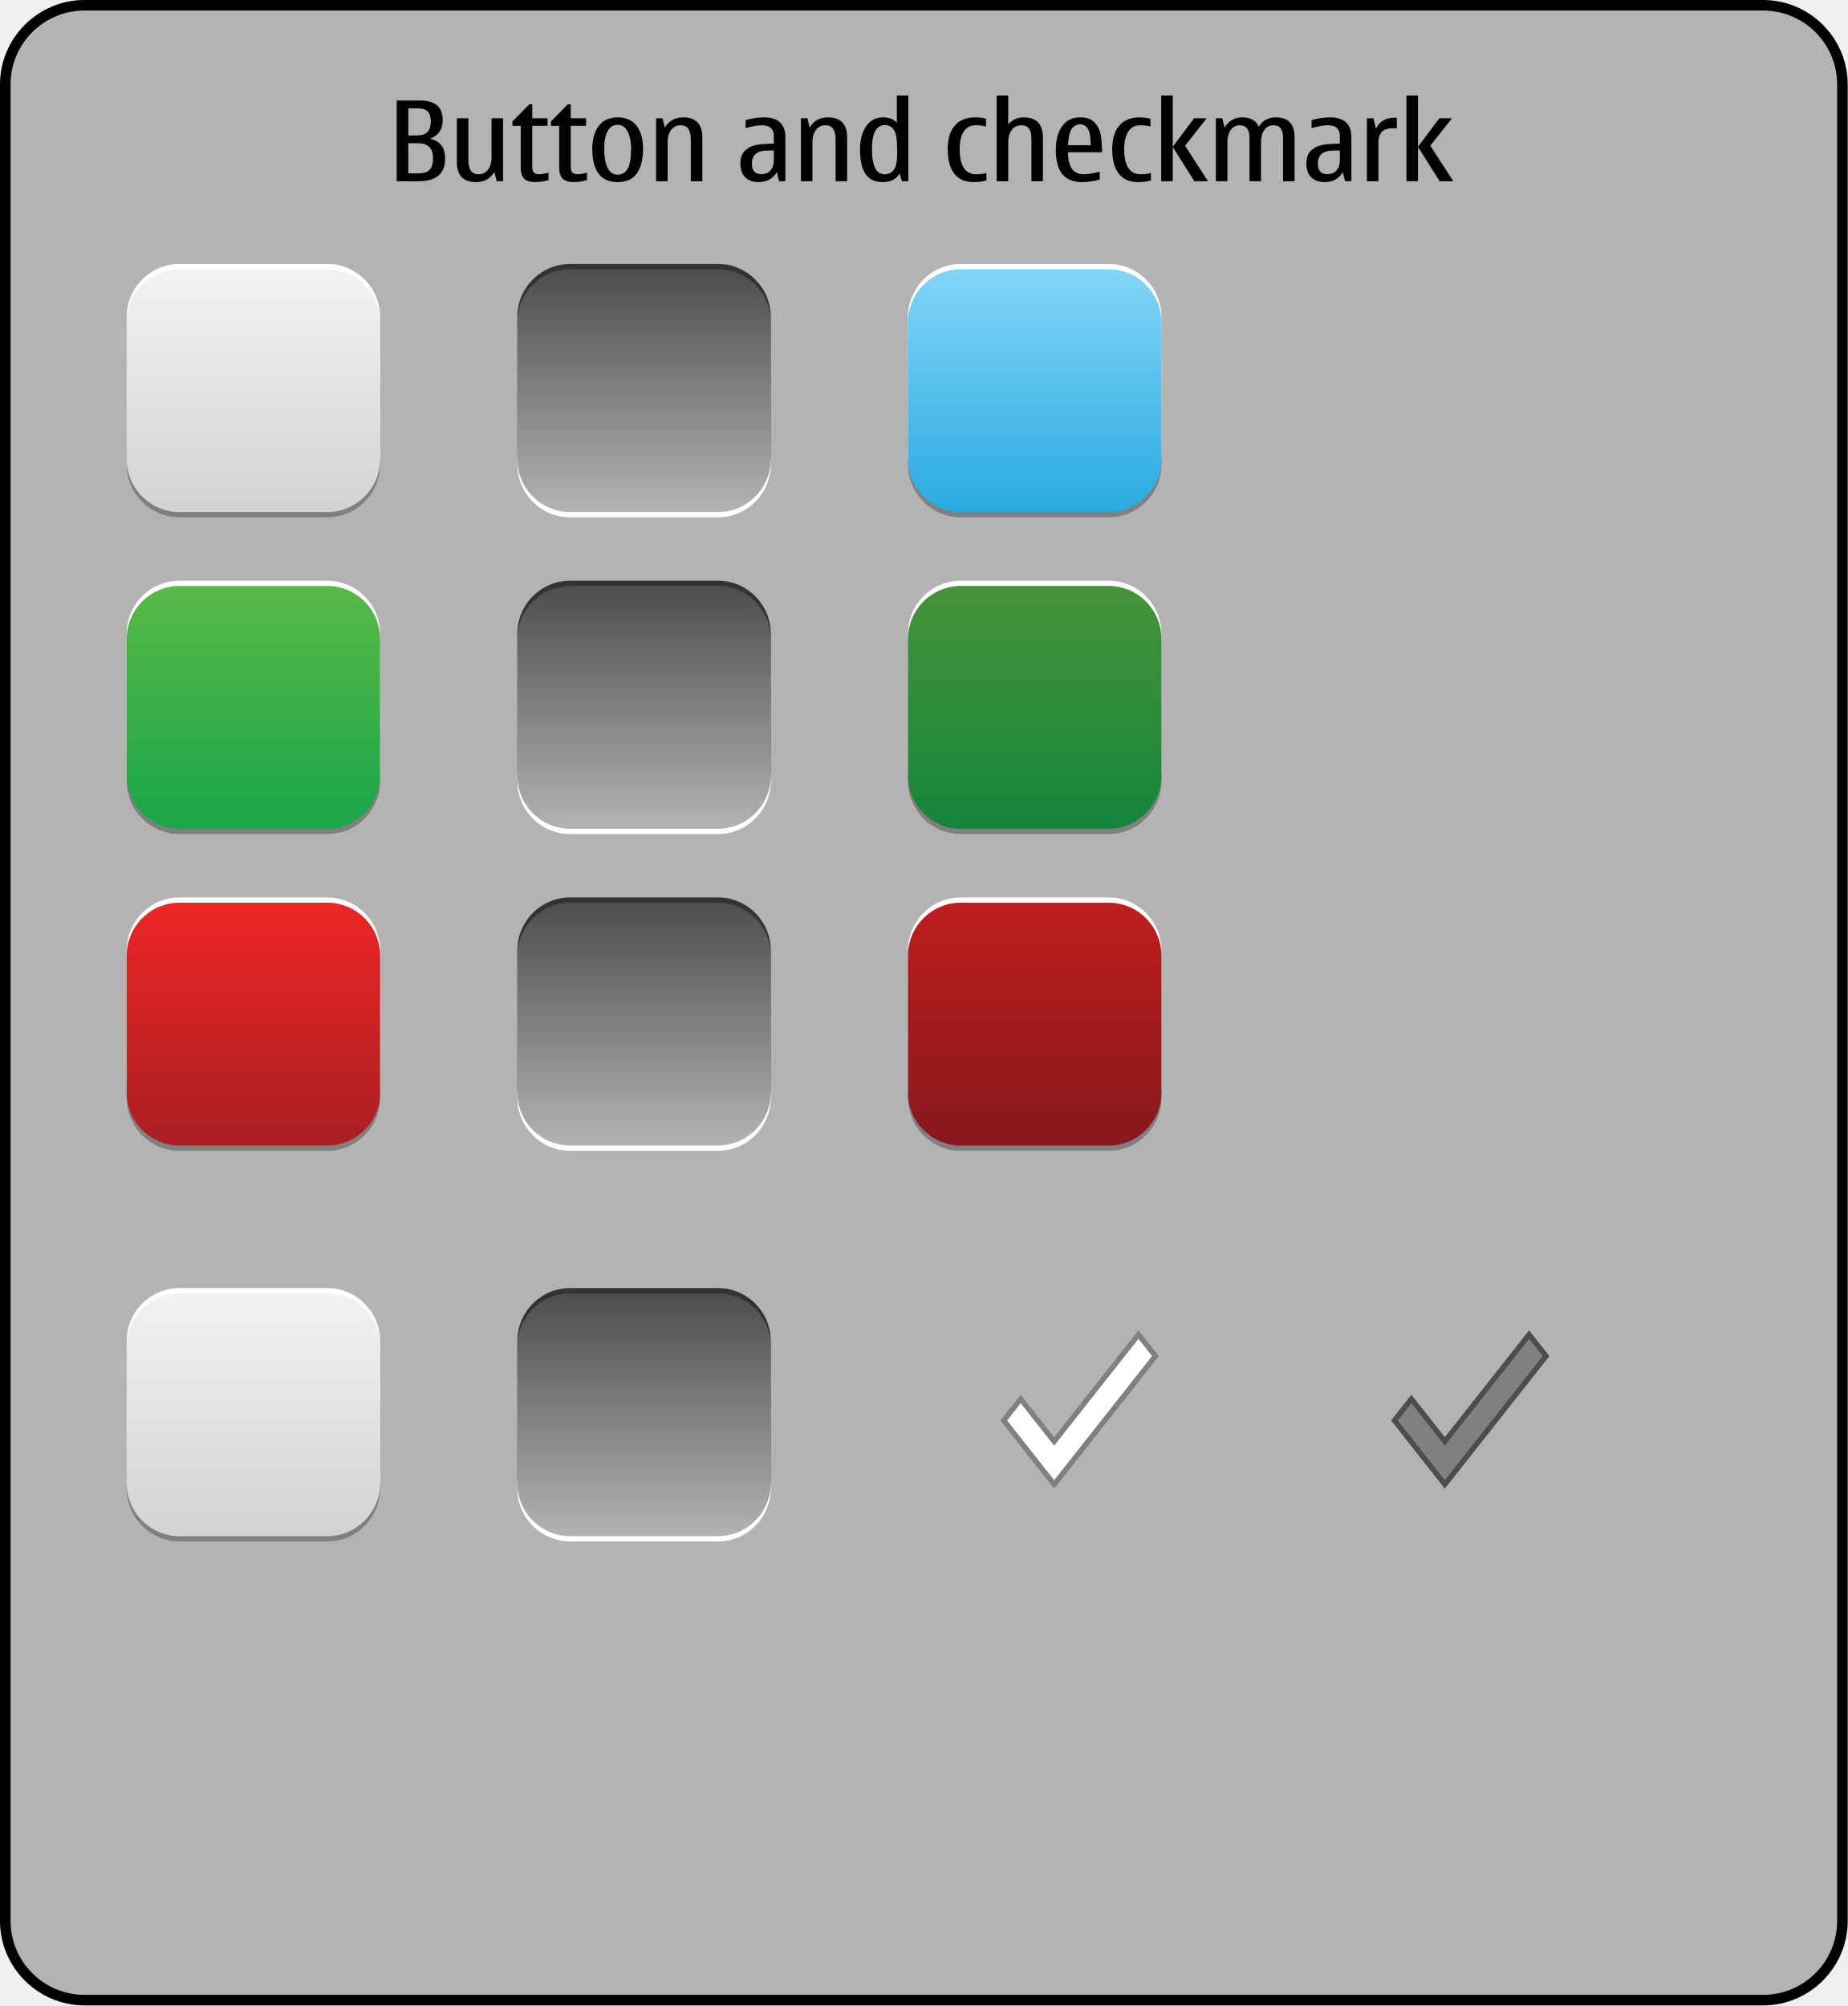
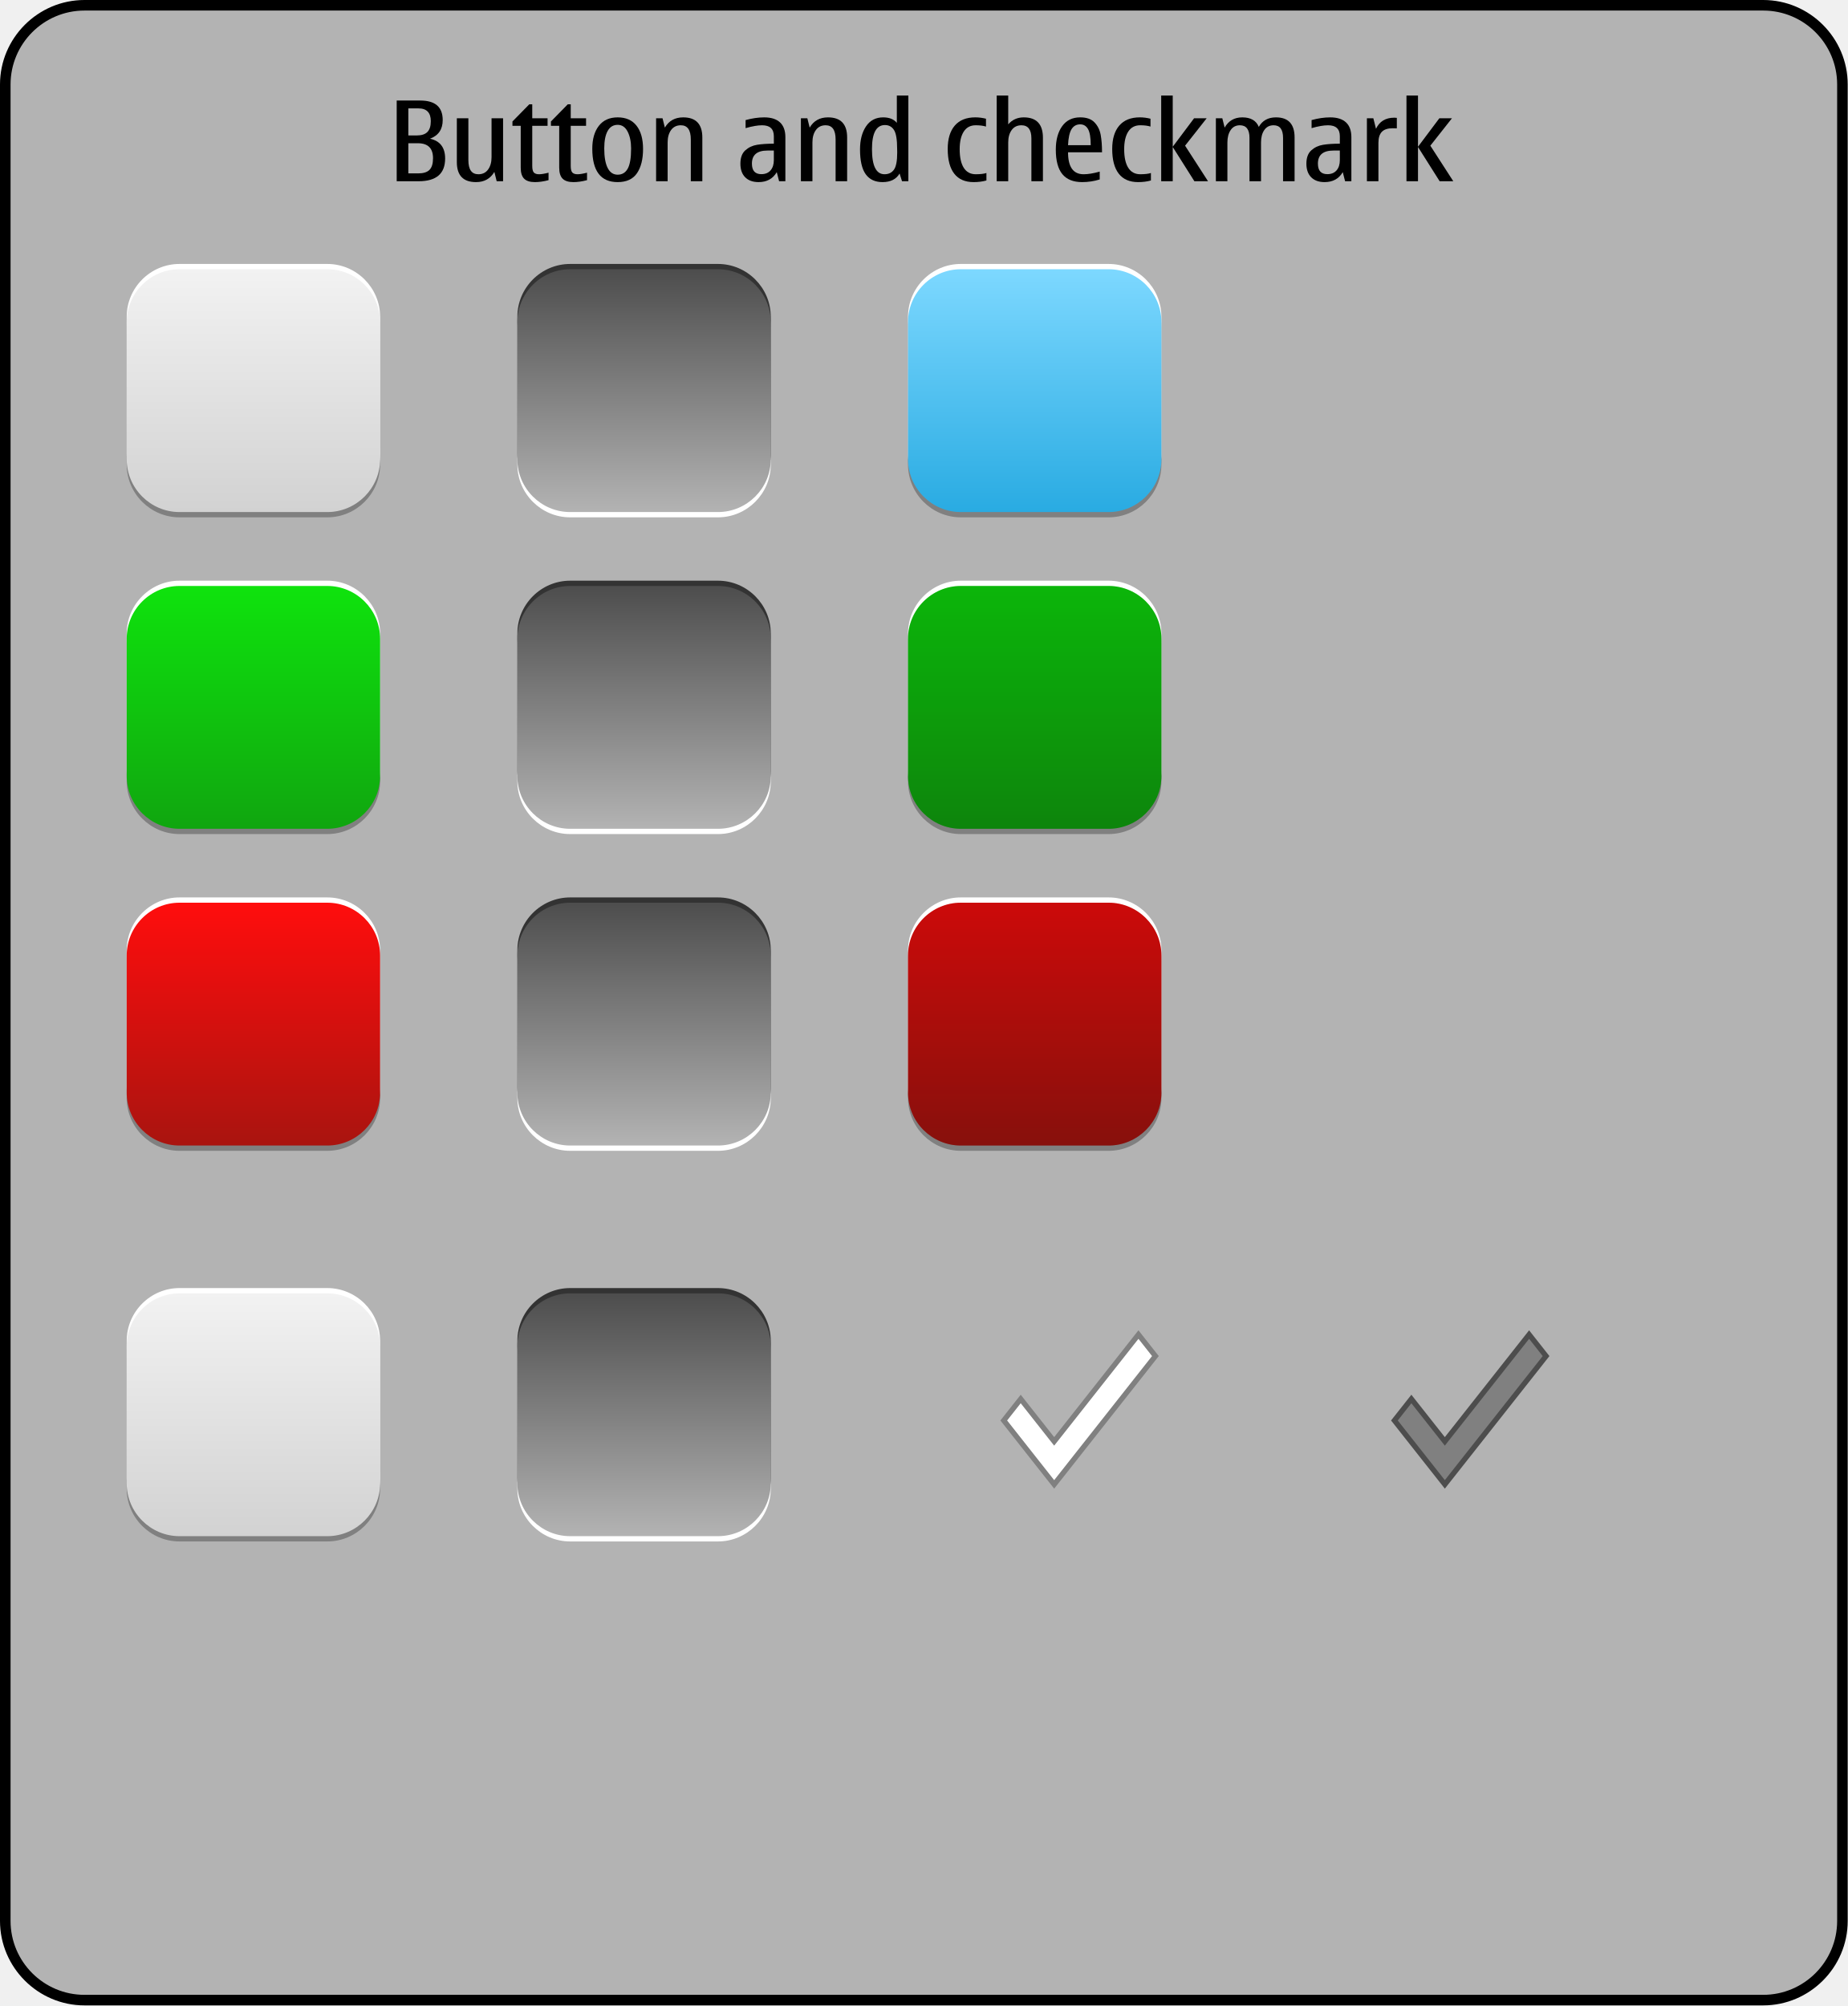
<svg xmlns="http://www.w3.org/2000/svg" version="1.1" x="0px" y="0px" width="350px" height="380px" viewBox="0 0 350 380" style="enable-background:new 0 0 350 380;" xml:space="preserve">
  <g id="meegotouch-button-layer">
</g>
  <g id="theme">
    <g id="meegotouch-button">
      <g id="MeegoTouchButtonThemeTemplateHelper">
        <g>
          <path style="fill:#B3B3B3;" d="M16,378.885c-8.271,0-15-6.729-15-15V16C1,7.729,7.729,1,16,1h318c8.271,0,15,6.729,15,15      v347.885c0,8.271-6.729,15-15,15H16z" />
          <g>
            <path d="M334,2c7.72,0,14,6.28,14,14v347.885c0,7.72-6.28,14-14,14H16c-7.72,0-14-6.28-14-14V16C2,8.28,8.28,2,16,2H334 M334,0       H16C7.2,0,0,7.2,0,16v347.885c0,8.8,7.2,16,16,16h318c8.8,0,16-7.2,16-16V16C350,7.2,342.8,0,334,0L334,0z" />
          </g>
        </g>
-         <path style="fill:#010101;" d="M79.297,34.333h-4.152V19.045h4.471c2.83,0,4.244,1.233,4.244,3.701     c0,1.75-0.799,2.926-2.398,3.527c1.906,0.431,2.859,1.682,2.859,3.753C84.32,32.897,82.646,34.333,79.297,34.333z M77.348,25.658     h1.59c0.916,0,1.59-0.219,2.02-0.656c0.432-0.438,0.646-1.121,0.646-2.051c0-1.613-0.783-2.42-2.348-2.42h-1.908V25.658z      M77.348,32.846h1.846c0.998,0,1.721-0.223,2.164-0.671c0.445-0.448,0.666-1.185,0.666-2.21c0-1.887-0.957-2.83-2.871-2.83     h-1.805V32.846z" />
-         <path style="fill:#010101;" d="M90.176,34.497c-1.217,0-2.127-0.315-2.732-0.948s-0.908-1.581-0.908-2.846v-8.295h2.186v7.916     c0,0.895,0.156,1.566,0.471,2.015s0.789,0.671,1.426,0.671c0.793,0,1.406-0.301,1.84-0.902c0.436-0.602,0.652-1.384,0.652-2.348     v-7.352h2.184v11.925h-1.211l-0.439-1.764C92.883,33.854,91.729,34.497,90.176,34.497z" />
-         <path style="fill:#010101;" d="M101.322,34.497c-0.93,0-1.609-0.217-2.039-0.651c-0.432-0.434-0.646-1.126-0.646-2.076v-7.937     h-1.568v-0.82l3.188-3.251h0.564v2.646h2.902v1.425h-2.902v7.577c0,0.65,0.105,1.079,0.318,1.287     c0.211,0.209,0.533,0.312,0.963,0.312c0.445,0,1.047-0.099,1.805-0.297v1.415C102.99,34.374,102.129,34.497,101.322,34.497z" />
-         <path style="fill:#010101;" d="M108.613,34.497c-0.93,0-1.609-0.217-2.039-0.651c-0.432-0.434-0.646-1.126-0.646-2.076v-7.937     h-1.568v-0.82l3.188-3.251h0.564v2.646h2.902v1.425h-2.902v7.577c0,0.65,0.105,1.079,0.318,1.287     c0.211,0.209,0.533,0.312,0.963,0.312c0.445,0,1.047-0.099,1.805-0.297v1.415C110.281,34.374,109.42,34.497,108.613,34.497z" />
-         <path style="fill:#010101;" d="M117.002,34.497c-1.607,0-2.809-0.526-3.609-1.579c-0.799-1.053-1.199-2.632-1.199-4.737     c0-1.832,0.414-3.281,1.246-4.348c0.83-1.066,2.018-1.6,3.562-1.6c1.559,0,2.75,0.526,3.574,1.579     c0.822,1.053,1.234,2.522,1.234,4.409c0,1.941-0.385,3.473-1.152,4.594C119.889,33.937,118.67,34.497,117.002,34.497z      M117.002,33.092c0.842,0,1.475-0.381,1.902-1.143s0.641-2.039,0.641-3.83c0-1.265-0.219-2.326-0.656-3.184     s-1.066-1.287-1.887-1.287c-0.834,0-1.467,0.387-1.896,1.158c-0.432,0.773-0.646,1.877-0.646,3.312     c0,1.613,0.215,2.846,0.646,3.696C115.535,32.667,116.168,33.092,117.002,33.092z" />
-         <path style="fill:#010101;" d="M133.039,34.333h-2.184v-7.916c0-0.896-0.158-1.567-0.473-2.015s-0.785-0.672-1.414-0.672     c-0.793,0-1.408,0.301-1.846,0.902s-0.656,1.385-0.656,2.348v7.353h-2.186V22.408h1.221l0.441,1.764     c0.758-1.293,1.914-1.938,3.465-1.938c1.211,0,2.119,0.317,2.723,0.954c0.605,0.635,0.908,1.586,0.908,2.85V34.333z" />
-         <path style="fill:#010101;" d="M147.139,32.61c-0.738,1.258-1.887,1.887-3.445,1.887c-1.088,0-1.934-0.306-2.539-0.918     c-0.604-0.611-0.906-1.468-0.906-2.568c0-1.135,0.311-1.98,0.934-2.538c0.621-0.557,1.365-0.905,2.234-1.046     c0.867-0.14,1.924-0.21,3.168-0.21v-1.404c0-1.389-0.742-2.082-2.225-2.082c-0.855,0-1.896,0.182-3.127,0.543v-1.527     c1.236-0.342,2.412-0.513,3.527-0.513c1.312,0,2.309,0.316,2.988,0.948c0.68,0.633,1.021,1.564,1.021,2.795v8.356h-1.189     L147.139,32.61z M146.584,28.52h-1.219c-0.979,0-1.711,0.207-2.201,0.62c-0.488,0.413-0.732,1.03-0.732,1.851     c0,0.67,0.148,1.171,0.445,1.502c0.299,0.332,0.744,0.498,1.34,0.498c0.75,0,1.334-0.24,1.748-0.719     c0.412-0.479,0.619-1.127,0.619-1.947V28.52z" />
-         <path style="fill:#010101;" d="M160.469,34.333h-2.186v-7.916c0-0.896-0.156-1.567-0.471-2.015s-0.787-0.672-1.416-0.672     c-0.793,0-1.408,0.301-1.846,0.902s-0.656,1.385-0.656,2.348v7.353h-2.184V22.408h1.221l0.441,1.764     c0.758-1.293,1.912-1.938,3.465-1.938c1.211,0,2.117,0.317,2.723,0.954c0.605,0.635,0.908,1.586,0.908,2.85V34.333z" />
-         <path style="fill:#010101;" d="M170.865,34.333l-0.461-1.466c-0.631,1.086-1.707,1.63-3.23,1.63c-1.416,0-2.48-0.501-3.195-1.502     c-0.713-1.001-1.07-2.565-1.07-4.691c0-1.784,0.381-3.241,1.143-4.373s1.844-1.697,3.246-1.697c1.148,0,2.01,0.345,2.584,1.036     v-5.168h2.184v16.231H170.865z M169.953,28.898l-0.012-0.677c0-1.777-0.199-2.978-0.6-3.599c-0.4-0.623-0.969-0.934-1.707-0.934     c-0.82,0-1.436,0.379-1.846,1.139c-0.41,0.758-0.615,1.896-0.615,3.414c0,1.593,0.197,2.785,0.596,3.578     c0.395,0.793,0.99,1.189,1.783,1.189c0.771,0,1.365-0.287,1.779-0.861S169.953,30.491,169.953,28.898z" />
-         <path style="fill:#010101;" d="M184.432,34.497c-1.621,0-2.846-0.531-3.672-1.595c-0.828-1.062-1.24-2.623-1.24-4.681     c0-1.914,0.445-3.391,1.338-4.43s2.189-1.559,3.891-1.559c0.664,0,1.336,0.085,2.021,0.257v1.486     c-0.521-0.164-1.166-0.246-1.939-0.246c-0.998,0-1.754,0.398-2.271,1.194c-0.516,0.797-0.773,1.909-0.773,3.338     c0,1.538,0.258,2.714,0.773,3.527c0.518,0.813,1.273,1.22,2.271,1.22c0.861,0,1.535-0.078,2.021-0.235v1.415     C186.119,34.395,185.312,34.497,184.432,34.497z" />
-         <path style="fill:#010101;" d="M197.557,34.333h-2.186v-8.11c0-0.828-0.156-1.449-0.471-1.867     c-0.314-0.416-0.787-0.625-1.416-0.625c-0.793,0-1.408,0.301-1.846,0.902s-0.656,1.385-0.656,2.348v7.353h-2.184V18.102h2.184     v5.455c0.76-0.883,1.74-1.323,2.943-1.323c1.211,0,2.117,0.323,2.723,0.969c0.605,0.646,0.908,1.612,0.908,2.897V34.333z" />
-         <path style="fill:#010101;" d="M208.312,32.508v1.486c-1.074,0.336-2.186,0.503-3.334,0.503c-1.668,0-2.916-0.503-3.742-1.507     c-0.828-1.006-1.24-2.554-1.24-4.646c0-1.839,0.4-3.317,1.199-4.435c0.801-1.118,1.941-1.677,3.426-1.677     c1.201,0,2.105,0.319,2.711,0.959s0.992,1.422,1.164,2.348c0.17,0.927,0.256,2.028,0.256,3.308h-6.439     c0,1.387,0.246,2.428,0.738,3.122s1.23,1.04,2.215,1.04C206.1,33.01,207.115,32.843,208.312,32.508z M202.312,27.504h4.297     c0-1.442-0.172-2.461-0.512-3.056c-0.344-0.595-0.836-0.892-1.477-0.892c-0.719,0-1.268,0.307-1.646,0.922     S202.375,26.103,202.312,27.504z" />
-         <path style="fill:#010101;" d="M215.592,34.497c-1.621,0-2.844-0.531-3.672-1.595c-0.826-1.062-1.24-2.623-1.24-4.681     c0-1.914,0.447-3.391,1.338-4.43c0.893-1.039,2.189-1.559,3.893-1.559c0.662,0,1.336,0.085,2.02,0.257v1.486     c-0.52-0.164-1.166-0.246-1.938-0.246c-0.998,0-1.756,0.398-2.271,1.194c-0.516,0.797-0.775,1.909-0.775,3.338     c0,1.538,0.26,2.714,0.775,3.527s1.273,1.22,2.271,1.22c0.861,0,1.533-0.078,2.02-0.235v1.415     C217.279,34.395,216.473,34.497,215.592,34.497z" />
-         <path style="fill:#010101;" d="M224.482,27.596l4.348,6.737h-2.584l-4.102-6.491v6.491h-2.186V18.102h2.186v9.699l4.039-5.393     h2.389L224.482,27.596z" />
-         <path style="fill:#010101;" d="M245.227,34.333h-2.186v-8.214c0-0.793-0.148-1.389-0.445-1.789c-0.297-0.399-0.744-0.6-1.338-0.6     c-0.766,0-1.355,0.301-1.77,0.902s-0.619,1.385-0.619,2.348v7.353h-2.186v-8.214c0-0.793-0.152-1.389-0.455-1.789     c-0.305-0.399-0.762-0.6-1.369-0.6c-0.752,0-1.334,0.305-1.744,0.912c-0.41,0.609-0.615,1.389-0.615,2.338v7.353h-2.184V22.408     h1.221l0.441,1.764c0.73-1.293,1.846-1.938,3.342-1.938c0.793,0,1.451,0.15,1.975,0.451c0.521,0.301,0.906,0.752,1.152,1.354     c0.678-1.203,1.76-1.805,3.252-1.805c1.174,0,2.057,0.317,2.645,0.954c0.588,0.635,0.883,1.586,0.883,2.85V34.333z" />
-         <path style="fill:#010101;" d="M254.352,32.61c-0.738,1.258-1.887,1.887-3.445,1.887c-1.088,0-1.934-0.306-2.539-0.918     c-0.604-0.611-0.906-1.468-0.906-2.568c0-1.135,0.311-1.98,0.934-2.538c0.621-0.557,1.365-0.905,2.234-1.046     c0.867-0.14,1.924-0.21,3.168-0.21v-1.404c0-1.389-0.742-2.082-2.225-2.082c-0.855,0-1.896,0.182-3.127,0.543v-1.527     c1.236-0.342,2.412-0.513,3.527-0.513c1.312,0,2.309,0.316,2.988,0.948c0.68,0.633,1.021,1.564,1.021,2.795v8.356h-1.189     L254.352,32.61z M253.797,28.52h-1.219c-0.979,0-1.711,0.207-2.201,0.62c-0.488,0.413-0.732,1.03-0.732,1.851     c0,0.67,0.148,1.171,0.445,1.502c0.299,0.332,0.744,0.498,1.34,0.498c0.75,0,1.334-0.24,1.748-0.719     c0.412-0.479,0.619-1.127,0.619-1.947V28.52z" />
-         <path style="fill:#010101;" d="M260.145,22.408l0.502,1.988c0.662-1.4,1.818-2.102,3.467-2.102c0.217,0,0.379,0.01,0.48,0.031     v1.988c-0.17-0.014-0.428-0.02-0.768-0.02c-0.938,0-1.625,0.224-2.062,0.671c-0.438,0.448-0.656,1.147-0.656,2.097v7.271h-2.184     V22.408H260.145z" />
-         <path style="fill:#010101;" d="M270.941,27.596l4.348,6.737h-2.584l-4.102-6.491v6.491h-2.184V18.102h2.184v9.699l4.041-5.393     h2.389L270.941,27.596z" />
+         <path d="M79.297,34.333h-4.152V19.045h4.471c2.83,0,4.244,1.233,4.244,3.701c0,1.75-0.799,2.926-2.398,3.527     c1.906,0.431,2.859,1.682,2.859,3.753C84.32,32.897,82.646,34.333,79.297,34.333z M77.348,25.658h1.59     c0.916,0,1.59-0.219,2.02-0.656c0.432-0.438,0.646-1.121,0.646-2.051c0-1.613-0.783-2.42-2.348-2.42h-1.908V25.658z      M77.348,32.846h1.846c0.998,0,1.721-0.223,2.164-0.671c0.445-0.448,0.666-1.185,0.666-2.21c0-1.887-0.957-2.83-2.871-2.83     h-1.805V32.846z" />
+         <path d="M90.176,34.497c-1.217,0-2.127-0.315-2.732-0.948s-0.908-1.581-0.908-2.846v-8.295h2.186v7.916     c0,0.895,0.156,1.566,0.471,2.015s0.789,0.671,1.426,0.671c0.793,0,1.406-0.301,1.84-0.902c0.436-0.602,0.652-1.384,0.652-2.348     v-7.352h2.184v11.925h-1.211l-0.439-1.764C92.883,33.854,91.729,34.497,90.176,34.497z" />
+         <path d="M101.322,34.497c-0.93,0-1.609-0.217-2.039-0.651c-0.432-0.434-0.646-1.126-0.646-2.076v-7.937h-1.568v-0.82l3.188-3.251     h0.564v2.646h2.902v1.425h-2.902v7.577c0,0.65,0.105,1.079,0.318,1.287c0.211,0.209,0.533,0.312,0.963,0.312     c0.445,0,1.047-0.099,1.805-0.297v1.415C102.99,34.374,102.129,34.497,101.322,34.497z" />
+         <path d="M108.613,34.497c-0.93,0-1.609-0.217-2.039-0.651c-0.432-0.434-0.646-1.126-0.646-2.076v-7.937h-1.568v-0.82l3.188-3.251     h0.564v2.646h2.902v1.425h-2.902v7.577c0,0.65,0.105,1.079,0.318,1.287c0.211,0.209,0.533,0.312,0.963,0.312     c0.445,0,1.047-0.099,1.805-0.297v1.415C110.281,34.374,109.42,34.497,108.613,34.497z" />
+         <path d="M117.002,34.497c-1.607,0-2.809-0.526-3.609-1.579c-0.799-1.053-1.199-2.632-1.199-4.737     c0-1.832,0.414-3.281,1.246-4.348c0.83-1.066,2.018-1.6,3.562-1.6c1.559,0,2.75,0.526,3.574,1.579     c0.822,1.053,1.234,2.522,1.234,4.409c0,1.941-0.385,3.473-1.152,4.594C119.889,33.937,118.67,34.497,117.002,34.497z      M117.002,33.092c0.842,0,1.475-0.381,1.902-1.143s0.641-2.039,0.641-3.83c0-1.265-0.219-2.326-0.656-3.184     s-1.066-1.287-1.887-1.287c-0.834,0-1.467,0.387-1.896,1.158c-0.432,0.773-0.646,1.877-0.646,3.312     c0,1.613,0.215,2.846,0.646,3.696C115.535,32.667,116.168,33.092,117.002,33.092z" />
+         <path d="M133.039,34.333h-2.184v-7.916c0-0.896-0.158-1.567-0.473-2.015s-0.785-0.672-1.414-0.672     c-0.793,0-1.408,0.301-1.846,0.902s-0.656,1.385-0.656,2.348v7.353h-2.186V22.408h1.221l0.441,1.764     c0.758-1.293,1.914-1.938,3.465-1.938c1.211,0,2.119,0.317,2.723,0.954c0.605,0.635,0.908,1.586,0.908,2.85V34.333z" />
+         <path d="M147.139,32.61c-0.738,1.258-1.887,1.887-3.445,1.887c-1.088,0-1.934-0.306-2.539-0.918     c-0.604-0.611-0.906-1.468-0.906-2.568c0-1.135,0.311-1.98,0.934-2.538c0.621-0.557,1.365-0.905,2.234-1.046     c0.867-0.14,1.924-0.21,3.168-0.21v-1.404c0-1.389-0.742-2.082-2.225-2.082c-0.855,0-1.896,0.182-3.127,0.543v-1.527     c1.236-0.342,2.412-0.513,3.527-0.513c1.312,0,2.309,0.316,2.988,0.948c0.68,0.633,1.021,1.564,1.021,2.795v8.356h-1.189     L147.139,32.61z M146.584,28.52h-1.219c-0.979,0-1.711,0.207-2.201,0.62c-0.488,0.413-0.732,1.03-0.732,1.851     c0,0.67,0.148,1.171,0.445,1.502c0.299,0.332,0.744,0.498,1.34,0.498c0.75,0,1.334-0.24,1.748-0.719     c0.412-0.479,0.619-1.127,0.619-1.947V28.52z" />
+         <path d="M160.469,34.333h-2.186v-7.916c0-0.896-0.156-1.567-0.471-2.015s-0.787-0.672-1.416-0.672     c-0.793,0-1.408,0.301-1.846,0.902s-0.656,1.385-0.656,2.348v7.353h-2.184V22.408h1.221l0.441,1.764     c0.758-1.293,1.912-1.938,3.465-1.938c1.211,0,2.117,0.317,2.723,0.954c0.605,0.635,0.908,1.586,0.908,2.85V34.333z" />
+         <path d="M170.865,34.333l-0.461-1.466c-0.631,1.086-1.707,1.63-3.23,1.63c-1.416,0-2.48-0.501-3.195-1.502     c-0.713-1.001-1.07-2.565-1.07-4.691c0-1.784,0.381-3.241,1.143-4.373s1.844-1.697,3.246-1.697c1.148,0,2.01,0.345,2.584,1.036     v-5.168h2.184v16.231H170.865z M169.953,28.898l-0.012-0.677c0-1.777-0.199-2.978-0.6-3.599c-0.4-0.623-0.969-0.934-1.707-0.934     c-0.82,0-1.436,0.379-1.846,1.139c-0.41,0.758-0.615,1.896-0.615,3.414c0,1.593,0.197,2.785,0.596,3.578     c0.395,0.793,0.99,1.189,1.783,1.189c0.771,0,1.365-0.287,1.779-0.861S169.953,30.491,169.953,28.898z" />
+         <path d="M184.432,34.497c-1.621,0-2.846-0.531-3.672-1.595c-0.828-1.062-1.24-2.623-1.24-4.681c0-1.914,0.445-3.391,1.338-4.43     s2.189-1.559,3.891-1.559c0.664,0,1.336,0.085,2.021,0.257v1.486c-0.521-0.164-1.166-0.246-1.939-0.246     c-0.998,0-1.754,0.398-2.271,1.194c-0.516,0.797-0.773,1.909-0.773,3.338c0,1.538,0.258,2.714,0.773,3.527     c0.518,0.813,1.273,1.22,2.271,1.22c0.861,0,1.535-0.078,2.021-0.235v1.415C186.119,34.395,185.312,34.497,184.432,34.497z" />
+         <path d="M197.557,34.333h-2.186v-8.11c0-0.828-0.156-1.449-0.471-1.867c-0.314-0.416-0.787-0.625-1.416-0.625     c-0.793,0-1.408,0.301-1.846,0.902s-0.656,1.385-0.656,2.348v7.353h-2.184V18.102h2.184v5.455c0.76-0.883,1.74-1.323,2.943-1.323     c1.211,0,2.117,0.323,2.723,0.969c0.605,0.646,0.908,1.612,0.908,2.897V34.333z" />
+         <path d="M208.312,32.508v1.486c-1.074,0.336-2.186,0.503-3.334,0.503c-1.668,0-2.916-0.503-3.742-1.507     c-0.828-1.006-1.24-2.554-1.24-4.646c0-1.839,0.4-3.317,1.199-4.435c0.801-1.118,1.941-1.677,3.426-1.677     c1.201,0,2.105,0.319,2.711,0.959s0.992,1.422,1.164,2.348c0.17,0.927,0.256,2.028,0.256,3.308h-6.439     c0,1.387,0.246,2.428,0.738,3.122s1.23,1.04,2.215,1.04C206.1,33.01,207.115,32.843,208.312,32.508z M202.312,27.504h4.297     c0-1.442-0.172-2.461-0.512-3.056c-0.344-0.595-0.836-0.892-1.477-0.892c-0.719,0-1.268,0.307-1.646,0.922     S202.375,26.103,202.312,27.504z" />
+         <path d="M215.592,34.497c-1.621,0-2.844-0.531-3.672-1.595c-0.826-1.062-1.24-2.623-1.24-4.681c0-1.914,0.447-3.391,1.338-4.43     c0.893-1.039,2.189-1.559,3.893-1.559c0.662,0,1.336,0.085,2.02,0.257v1.486c-0.52-0.164-1.166-0.246-1.938-0.246     c-0.998,0-1.756,0.398-2.271,1.194c-0.516,0.797-0.775,1.909-0.775,3.338c0,1.538,0.26,2.714,0.775,3.527s1.273,1.22,2.271,1.22     c0.861,0,1.533-0.078,2.02-0.235v1.415C217.279,34.395,216.473,34.497,215.592,34.497z" />
+         <path d="M224.482,27.596l4.348,6.737h-2.584l-4.102-6.491v6.491h-2.186V18.102h2.186v9.699l4.039-5.393h2.389L224.482,27.596z" />
+         <path d="M245.227,34.333h-2.186v-8.214c0-0.793-0.148-1.389-0.445-1.789c-0.297-0.399-0.744-0.6-1.338-0.6     c-0.766,0-1.355,0.301-1.77,0.902s-0.619,1.385-0.619,2.348v7.353h-2.186v-8.214c0-0.793-0.152-1.389-0.455-1.789     c-0.305-0.399-0.762-0.6-1.369-0.6c-0.752,0-1.334,0.305-1.744,0.912c-0.41,0.609-0.615,1.389-0.615,2.338v7.353h-2.184V22.408     h1.221l0.441,1.764c0.73-1.293,1.846-1.938,3.342-1.938c0.793,0,1.451,0.15,1.975,0.451c0.521,0.301,0.906,0.752,1.152,1.354     c0.678-1.203,1.76-1.805,3.252-1.805c1.174,0,2.057,0.317,2.645,0.954c0.588,0.635,0.883,1.586,0.883,2.85V34.333z" />
+         <path d="M254.352,32.61c-0.738,1.258-1.887,1.887-3.445,1.887c-1.088,0-1.934-0.306-2.539-0.918     c-0.604-0.611-0.906-1.468-0.906-2.568c0-1.135,0.311-1.98,0.934-2.538c0.621-0.557,1.365-0.905,2.234-1.046     c0.867-0.14,1.924-0.21,3.168-0.21v-1.404c0-1.389-0.742-2.082-2.225-2.082c-0.855,0-1.896,0.182-3.127,0.543v-1.527     c1.236-0.342,2.412-0.513,3.527-0.513c1.312,0,2.309,0.316,2.988,0.948c0.68,0.633,1.021,1.564,1.021,2.795v8.356h-1.189     L254.352,32.61z M253.797,28.52h-1.219c-0.979,0-1.711,0.207-2.201,0.62c-0.488,0.413-0.732,1.03-0.732,1.851     c0,0.67,0.148,1.171,0.445,1.502c0.299,0.332,0.744,0.498,1.34,0.498c0.75,0,1.334-0.24,1.748-0.719     c0.412-0.479,0.619-1.127,0.619-1.947V28.52z" />
+         <path d="M260.145,22.408l0.502,1.988c0.662-1.4,1.818-2.102,3.467-2.102c0.217,0,0.379,0.01,0.48,0.031v1.988     c-0.17-0.014-0.428-0.02-0.768-0.02c-0.938,0-1.625,0.224-2.062,0.671c-0.438,0.448-0.656,1.147-0.656,2.097v7.271h-2.184V22.408     H260.145z" />
+         <path d="M270.941,27.596l4.348,6.737h-2.584l-4.102-6.491v6.491h-2.184V18.102h2.184v9.699l4.041-5.393h2.389L270.941,27.596z" />
      </g>
      <g id="meegotouch-button-checkbox-checkmark-pressed">
        <rect x="254.5" y="243" style="opacity:0;fill:#FFFFFF;" width="48" height="48" />
        <g>
          <polygon style="fill:#808080;" points="264.137,269.082 267.349,265.011 273.687,273.046 289.651,252.808 292.863,256.884       273.687,281.192     " />
          <path style="fill:#4D4D4D;" d="M289.651,253.615l2.575,3.269l-18.54,23.501l-8.913-11.303l2.575-3.265l5.553,7.04l0.785,0.995      l0.785-0.995L289.651,253.615 M289.651,252l-15.965,20.238l-6.338-8.035l-3.849,4.879L273.687,282l19.813-25.116L289.651,252      L289.651,252z" />
        </g>
      </g>
      <g id="meegotouch-button-checkbox-checkmark">
        <rect x="180.5" y="243" style="opacity:0;fill:#FFFFFF;" width="48" height="48" />
        <g>
          <polygon style="fill:#FFFFFF;" points="190.137,269.082 193.349,265.011 199.687,273.046 215.651,252.808 218.863,256.884       199.687,281.192     " />
          <path style="fill:#808080;" d="M215.651,253.615l2.575,3.269l-18.54,23.501l-8.913-11.303l2.575-3.265l5.553,7.04l0.785,0.995      l0.785-0.995L215.651,253.615 M215.651,252l-15.965,20.238l-6.338-8.035l-3.849,4.879L199.687,282l19.813-25.116L215.651,252      L215.651,252z" />
        </g>
      </g>
      <g id="meegotouch-button-checkbox-background-pressed">
        <g>
          <path style="fill:#FFFFFF;" d="M146,282c0,5.5-4.5,10-10,10h-28c-5.5,0-10-4.5-10-10v-26c0-5.5,4.5-10,10-10h28      c5.5,0,10,4.5,10,10V282z" />
        </g>
        <g>
          <path style="fill:#333333;" d="M146,280c0,5.5-4.5,10-10,10h-28c-5.5,0-10-4.5-10-10v-26c0-5.5,4.5-10,10-10h28      c5.5,0,10,4.5,10,10V280z" />
        </g>
        <g>
          <linearGradient id="SVGID_1_" gradientUnits="userSpaceOnUse" x1="122" y1="291" x2="122" y2="245">
            <stop offset="0" style="stop-color:#B3B3B3" />
            <stop offset="1" style="stop-color:#4D4D4D" />
          </linearGradient>
          <path style="fill:url(#SVGID_1_);" d="M146,281c0,5.5-4.5,10-10,10h-28c-5.5,0-10-4.5-10-10v-26c0-5.5,4.5-10,10-10h28      c5.5,0,10,4.5,10,10V281z" />
        </g>
      </g>
      <g id="meegotouch-button-checkbox-background">
        <g>
          <path style="fill:#808080;" d="M72,282c0,5.5-4.5,10-10,10H34c-5.5,0-10-4.5-10-10v-26c0-5.5,4.5-10,10-10h28      c5.5,0,10,4.5,10,10V282z" />
        </g>
        <g>
          <path style="fill:#FFFFFF;" d="M72,280c0,5.5-4.5,10-10,10H34c-5.5,0-10-4.5-10-10v-26c0-5.5,4.5-10,10-10h28      c5.5,0,10,4.5,10,10V280z" />
        </g>
        <g>
          <linearGradient id="SVGID_2_" gradientUnits="userSpaceOnUse" x1="48" y1="291" x2="48" y2="245">
-             <stop offset="0" style="stop-color:#D2D3D3" />
+             <stop offset="0" style="stop-color:#D2D2D2" />
            <stop offset="1" style="stop-color:#F2F2F2" />
          </linearGradient>
          <path style="fill:url(#SVGID_2_);" d="M72,281c0,5.5-4.5,10-10,10H34c-5.5,0-10-4.5-10-10v-26c0-5.5,4.5-10,10-10h28      c5.5,0,10,4.5,10,10V281z" />
        </g>
      </g>
      <g id="meegotouch-button-negative-background-selected">
        <g>
          <path style="fill:#808080;" d="M220,208c0,5.5-4.5,10-10,10h-28c-5.5,0-10-4.5-10-10v-26c0-5.5,4.5-10,10-10h28      c5.5,0,10,4.5,10,10V208z" />
        </g>
        <g>
          <path style="fill:#FFFFFF;" d="M220,206c0,5.5-4.5,10-10,10h-28c-5.5,0-10-4.5-10-10v-26c0-5.5,4.5-10,10-10h28      c5.5,0,10,4.5,10,10V206z" />
        </g>
        <g>
          <linearGradient id="SVGID_3_" gradientUnits="userSpaceOnUse" x1="196" y1="217" x2="196" y2="171">
-             <stop offset="0" style="stop-color:#A91E23" />
-             <stop offset="1" style="stop-color:#EE2524" />
+             <stop offset="0" style="stop-color:#A9140F" />
+             <stop offset="1" style="stop-color:#FF0D0D" />
          </linearGradient>
          <path style="fill:url(#SVGID_3_);" d="M220,207c0,5.5-4.5,10-10,10h-28c-5.5,0-10-4.5-10-10v-26c0-5.5,4.5-10,10-10h28      c5.5,0,10,4.5,10,10V207z" />
        </g>
        <g style="opacity:0.2;">
-           <path style="fill:#010101;" d="M220,207c0,5.5-4.5,10-10,10h-28c-5.5,0-10-4.5-10-10v-26c0-5.5,4.5-10,10-10h28      c5.5,0,10,4.5,10,10V207z" />
+           <path d="M220,207c0,5.5-4.5,10-10,10h-28c-5.5,0-10-4.5-10-10v-26c0-5.5,4.5-10,10-10h28c5.5,0,10,4.5,10,10V207z" />
        </g>
      </g>
      <g id="meegotouch-button-negative-background-pressed">
        <g>
          <path style="fill:#FFFFFF;" d="M146,208c0,5.5-4.5,10-10,10h-28c-5.5,0-10-4.5-10-10v-26c0-5.5,4.5-10,10-10h28      c5.5,0,10,4.5,10,10V208z" />
        </g>
        <g>
          <path style="fill:#333333;" d="M146,206c0,5.5-4.5,10-10,10h-28c-5.5,0-10-4.5-10-10v-26c0-5.5,4.5-10,10-10h28      c5.5,0,10,4.5,10,10V206z" />
        </g>
        <g>
          <linearGradient id="SVGID_4_" gradientUnits="userSpaceOnUse" x1="122" y1="217" x2="122" y2="171">
            <stop offset="0" style="stop-color:#B3B3B3" />
            <stop offset="1" style="stop-color:#4D4D4D" />
          </linearGradient>
          <path style="fill:url(#SVGID_4_);" d="M146,207c0,5.5-4.5,10-10,10h-28c-5.5,0-10-4.5-10-10v-26c0-5.5,4.5-10,10-10h28      c5.5,0,10,4.5,10,10V207z" />
        </g>
      </g>
      <g id="meegotouch-button-negative-background">
        <g>
          <path style="fill:#808080;" d="M72,208c0,5.5-4.5,10-10,10H34c-5.5,0-10-4.5-10-10v-26c0-5.5,4.5-10,10-10h28      c5.5,0,10,4.5,10,10V208z" />
        </g>
        <g>
          <path style="fill:#FFFFFF;" d="M72,206c0,5.5-4.5,10-10,10H34c-5.5,0-10-4.5-10-10v-26c0-5.5,4.5-10,10-10h28      c5.5,0,10,4.5,10,10V206z" />
        </g>
        <g>
          <linearGradient id="SVGID_5_" gradientUnits="userSpaceOnUse" x1="48" y1="217" x2="48" y2="171">
-             <stop offset="0" style="stop-color:#A91E23" />
-             <stop offset="1" style="stop-color:#EE2524" />
+             <stop offset="0" style="stop-color:#A9140F" />
+             <stop offset="1" style="stop-color:#FF0D0D" />
          </linearGradient>
          <path style="fill:url(#SVGID_5_);" d="M72,207c0,5.5-4.5,10-10,10H34c-5.5,0-10-4.5-10-10v-26c0-5.5,4.5-10,10-10h28      c5.5,0,10,4.5,10,10V207z" />
        </g>
      </g>
      <g id="meegotouch-button-positive-background-selected">
        <g>
          <path style="fill:#808080;" d="M220,148c0,5.5-4.5,10-10,10h-28c-5.5,0-10-4.5-10-10v-26c0-5.5,4.5-10,10-10h28      c5.5,0,10,4.5,10,10V148z" />
        </g>
        <g>
          <path style="fill:#FFFFFF;" d="M220,146c0,5.5-4.5,10-10,10h-28c-5.5,0-10-4.5-10-10v-26c0-5.5,4.5-10,10-10h28      c5.5,0,10,4.5,10,10V146z" />
        </g>
        <g>
          <linearGradient id="SVGID_6_" gradientUnits="userSpaceOnUse" x1="196" y1="157" x2="196" y2="111">
-             <stop offset="0" style="stop-color:#1AA64A" />
-             <stop offset="1" style="stop-color:#58B947" />
+             <stop offset="0" style="stop-color:#10A60F" />
+             <stop offset="1" style="stop-color:#0FE30D" />
          </linearGradient>
          <path style="fill:url(#SVGID_6_);" d="M220,147c0,5.5-4.5,10-10,10h-28c-5.5,0-10-4.5-10-10v-26c0-5.5,4.5-10,10-10h28      c5.5,0,10,4.5,10,10V147z" />
        </g>
        <g style="opacity:0.2;">
-           <path style="fill:#010101;" d="M220,147c0,5.5-4.5,10-10,10h-28c-5.5,0-10-4.5-10-10v-26c0-5.5,4.5-10,10-10h28      c5.5,0,10,4.5,10,10V147z" />
+           <path d="M220,147c0,5.5-4.5,10-10,10h-28c-5.5,0-10-4.5-10-10v-26c0-5.5,4.5-10,10-10h28c5.5,0,10,4.5,10,10V147z" />
        </g>
      </g>
      <g id="meegotouch-button-positive-background-pressed">
        <g>
          <path style="fill:#FFFFFF;" d="M146,148c0,5.5-4.5,10-10,10h-28c-5.5,0-10-4.5-10-10v-26c0-5.5,4.5-10,10-10h28      c5.5,0,10,4.5,10,10V148z" />
        </g>
        <g>
          <path style="fill:#333333;" d="M146,146c0,5.5-4.5,10-10,10h-28c-5.5,0-10-4.5-10-10v-26c0-5.5,4.5-10,10-10h28      c5.5,0,10,4.5,10,10V146z" />
        </g>
        <g>
          <linearGradient id="SVGID_7_" gradientUnits="userSpaceOnUse" x1="122" y1="157" x2="122" y2="111">
            <stop offset="0" style="stop-color:#B3B3B3" />
            <stop offset="1" style="stop-color:#4D4D4D" />
          </linearGradient>
          <path style="fill:url(#SVGID_7_);" d="M146,147c0,5.5-4.5,10-10,10h-28c-5.5,0-10-4.5-10-10v-26c0-5.5,4.5-10,10-10h28      c5.5,0,10,4.5,10,10V147z" />
        </g>
      </g>
      <g id="meegotouch-button-positive-background">
        <g>
          <path style="fill:#808080;" d="M72,148c0,5.5-4.5,10-10,10H34c-5.5,0-10-4.5-10-10v-26c0-5.5,4.5-10,10-10h28      c5.5,0,10,4.5,10,10V148z" />
        </g>
        <g>
          <path style="fill:#FFFFFF;" d="M72,146c0,5.5-4.5,10-10,10H34c-5.5,0-10-4.5-10-10v-26c0-5.5,4.5-10,10-10h28      c5.5,0,10,4.5,10,10V146z" />
        </g>
        <g>
          <linearGradient id="SVGID_8_" gradientUnits="userSpaceOnUse" x1="48" y1="157" x2="48" y2="111">
-             <stop offset="0" style="stop-color:#1AA64A" />
-             <stop offset="1" style="stop-color:#58B947" />
+             <stop offset="0" style="stop-color:#10A60F" />
+             <stop offset="1" style="stop-color:#0FE30D" />
          </linearGradient>
          <path style="fill:url(#SVGID_8_);" d="M72,147c0,5.5-4.5,10-10,10H34c-5.5,0-10-4.5-10-10v-26c0-5.5,4.5-10,10-10h28      c5.5,0,10,4.5,10,10V147z" />
        </g>
      </g>
      <g id="meegotouch-button-background-selected">
        <g>
          <path style="fill:#808080;" d="M220,88c0,5.5-4.5,10-10,10h-28c-5.5,0-10-4.5-10-10V62c0-5.5,4.5-10,10-10h28      c5.5,0,10,4.5,10,10V88z" />
        </g>
        <g>
          <path style="fill:#FFFFFF;" d="M220,86c0,5.5-4.5,10-10,10h-28c-5.5,0-10-4.5-10-10V60c0-5.5,4.5-10,10-10h28      c5.5,0,10,4.5,10,10V86z" />
        </g>
        <g>
          <linearGradient id="SVGID_9_" gradientUnits="userSpaceOnUse" x1="196" y1="97" x2="196" y2="51">
-             <stop offset="0" style="stop-color:#2AAAE2" />
-             <stop offset="1" style="stop-color:#83D5F7" />
+             <stop offset="0" style="stop-color:#29ABE2" />
+             <stop offset="1" style="stop-color:#7DD8FF" />
          </linearGradient>
          <path style="fill:url(#SVGID_9_);" d="M220,87c0,5.5-4.5,10-10,10h-28c-5.5,0-10-4.5-10-10V61c0-5.5,4.5-10,10-10h28      c5.5,0,10,4.5,10,10V87z" />
        </g>
      </g>
      <g id="meegotouch-button-background-pressed">
        <g>
          <path style="fill:#FFFFFF;" d="M146,88c0,5.5-4.5,10-10,10h-28c-5.5,0-10-4.5-10-10V62c0-5.5,4.5-10,10-10h28      c5.5,0,10,4.5,10,10V88z" />
        </g>
        <g>
          <path style="fill:#333333;" d="M146,86c0,5.5-4.5,10-10,10h-28c-5.5,0-10-4.5-10-10V60c0-5.5,4.5-10,10-10h28      c5.5,0,10,4.5,10,10V86z" />
        </g>
        <g>
          <linearGradient id="SVGID_10_" gradientUnits="userSpaceOnUse" x1="122" y1="97" x2="122" y2="51">
            <stop offset="0" style="stop-color:#B3B3B3" />
            <stop offset="1" style="stop-color:#4D4D4D" />
          </linearGradient>
          <path style="fill:url(#SVGID_10_);" d="M146,87c0,5.5-4.5,10-10,10h-28c-5.5,0-10-4.5-10-10V61c0-5.5,4.5-10,10-10h28      c5.5,0,10,4.5,10,10V87z" />
        </g>
      </g>
      <g id="meegotouch-button-background">
        <g>
          <path style="fill:#808080;" d="M72,88c0,5.5-4.5,10-10,10H34c-5.5,0-10-4.5-10-10V62c0-5.5,4.5-10,10-10h28c5.5,0,10,4.5,10,10      V88z" />
        </g>
        <g>
          <path style="fill:#FFFFFF;" d="M72,86c0,5.5-4.5,10-10,10H34c-5.5,0-10-4.5-10-10V60c0-5.5,4.5-10,10-10h28c5.5,0,10,4.5,10,10      V86z" />
        </g>
        <g>
          <linearGradient id="SVGID_11_" gradientUnits="userSpaceOnUse" x1="48" y1="97" x2="48" y2="51">
-             <stop offset="0" style="stop-color:#D2D3D3" />
+             <stop offset="0" style="stop-color:#D2D2D2" />
            <stop offset="1" style="stop-color:#F2F2F2" />
          </linearGradient>
          <path style="fill:url(#SVGID_11_);" d="M72,87c0,5.5-4.5,10-10,10H34c-5.5,0-10-4.5-10-10V61c0-5.5,4.5-10,10-10h28      c5.5,0,10,4.5,10,10V87z" />
        </g>
      </g>
    </g>
  </g>
</svg>
